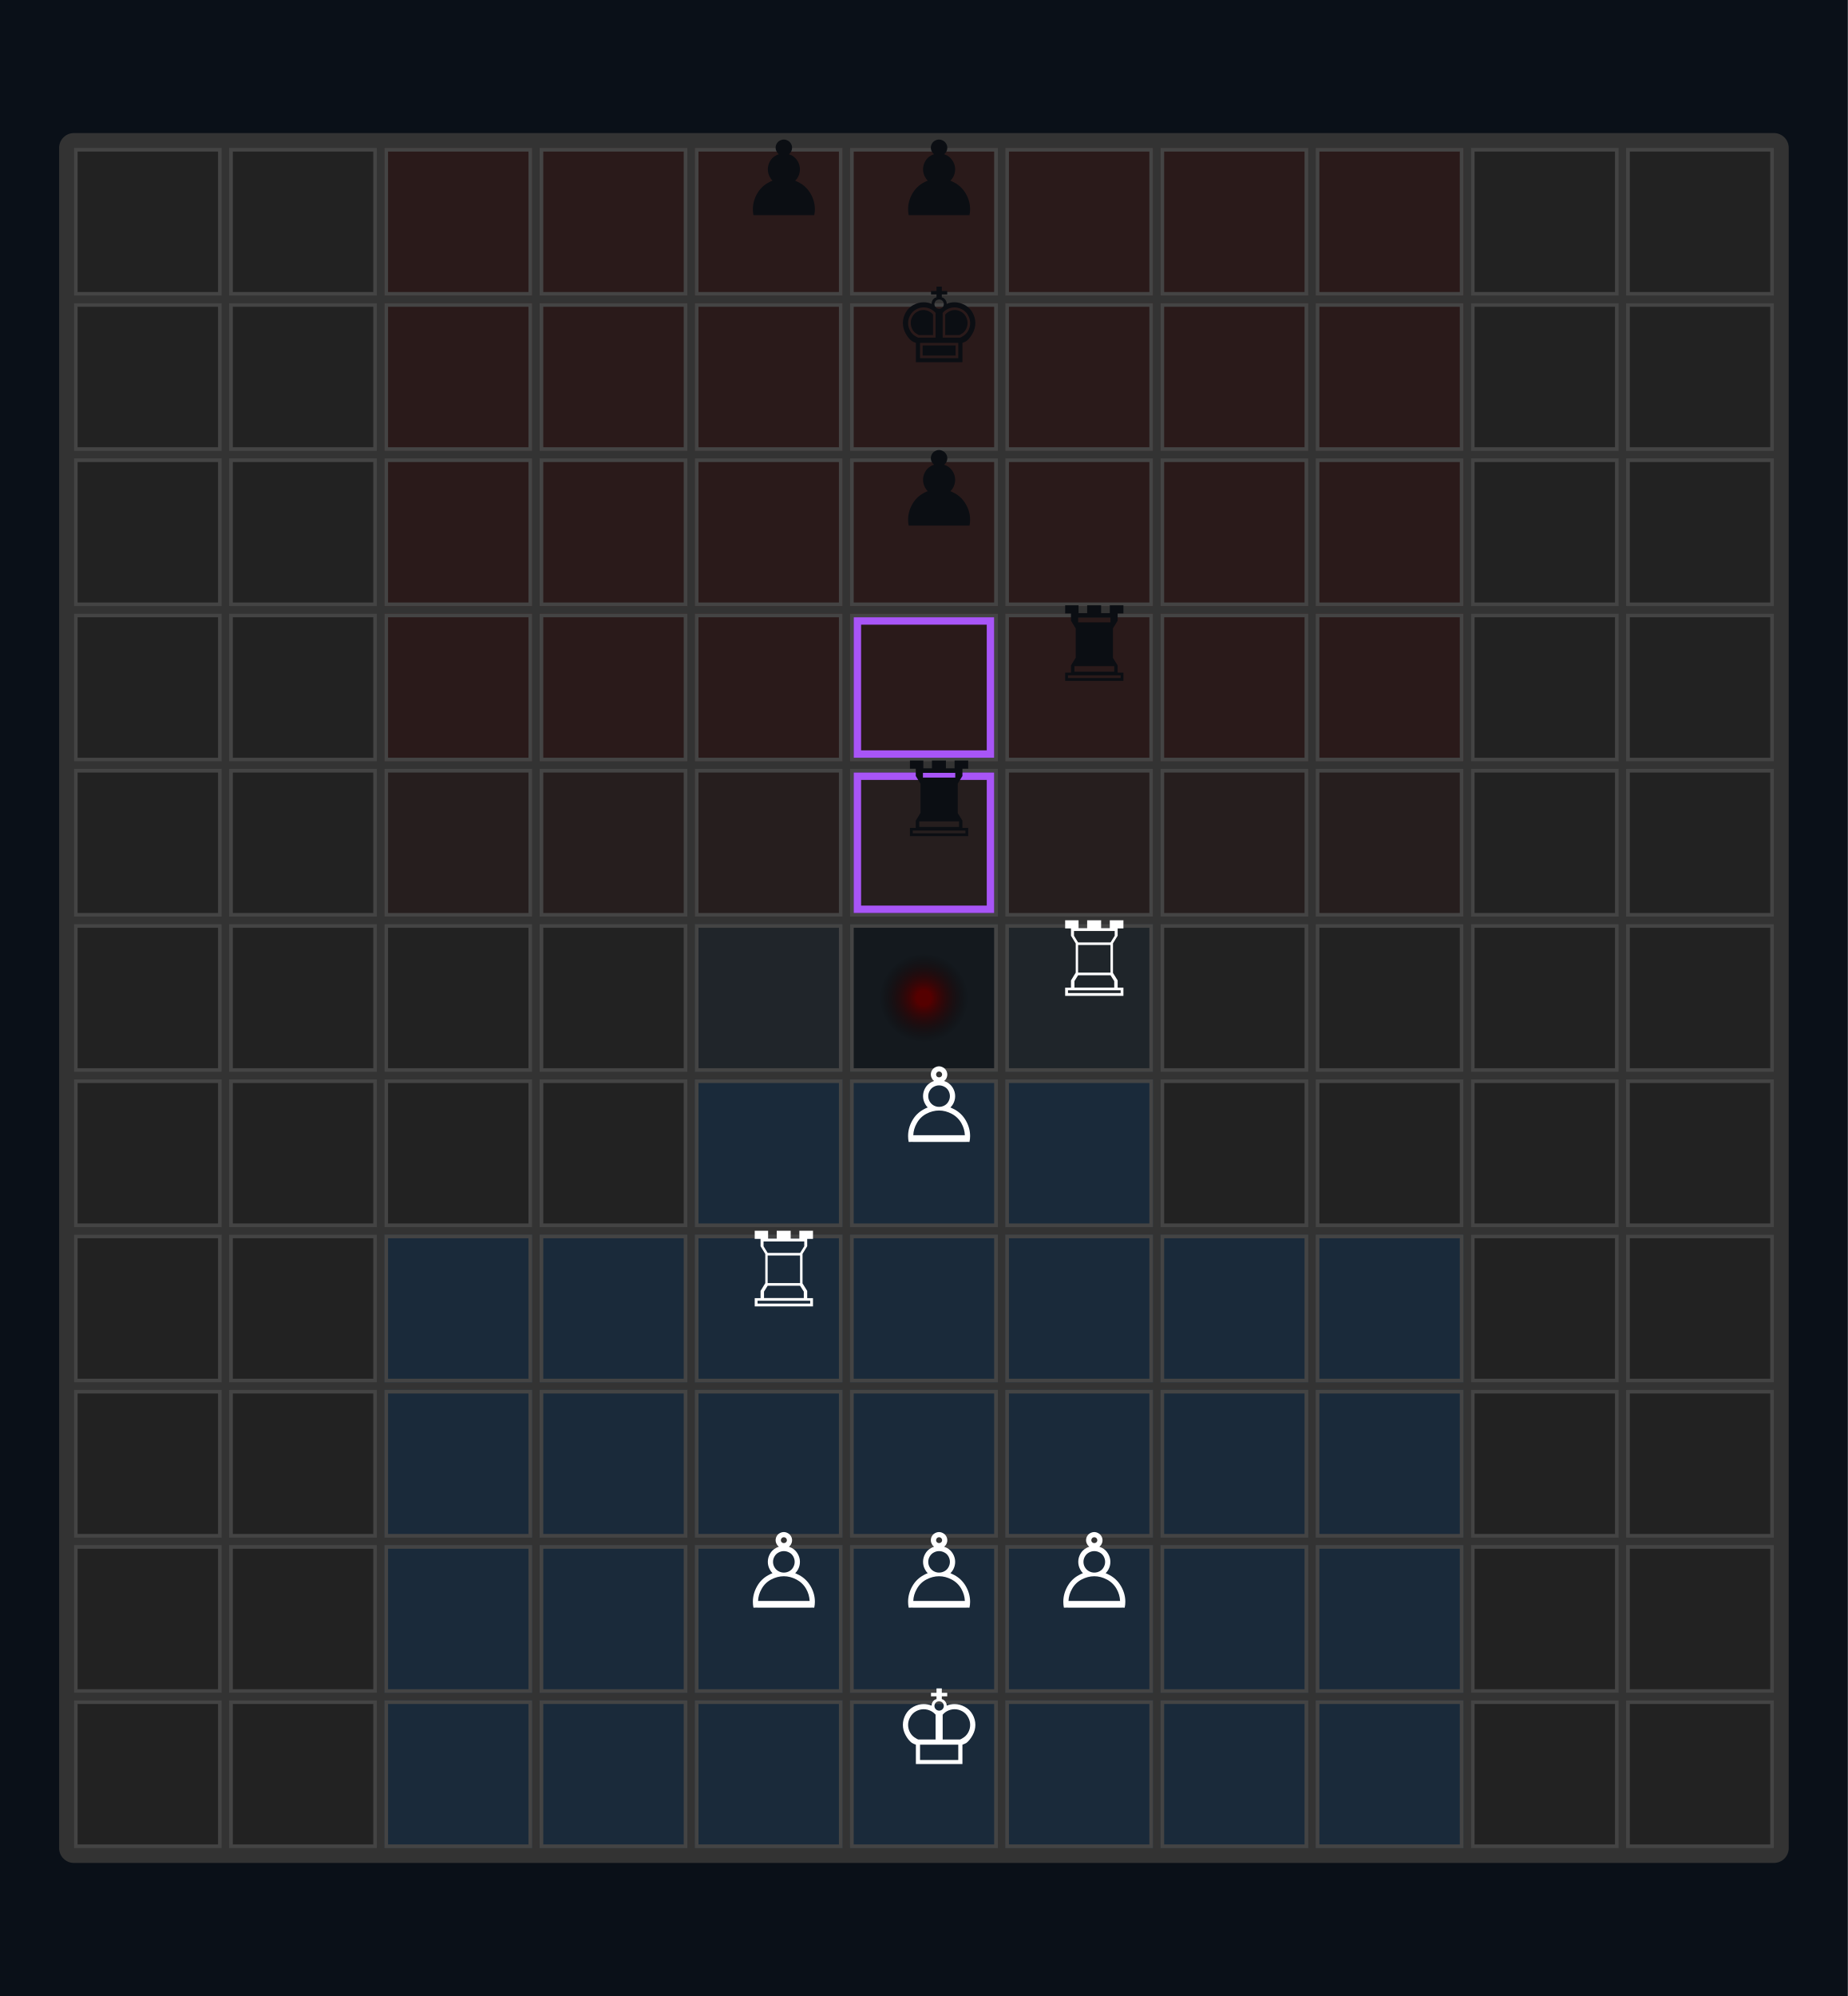
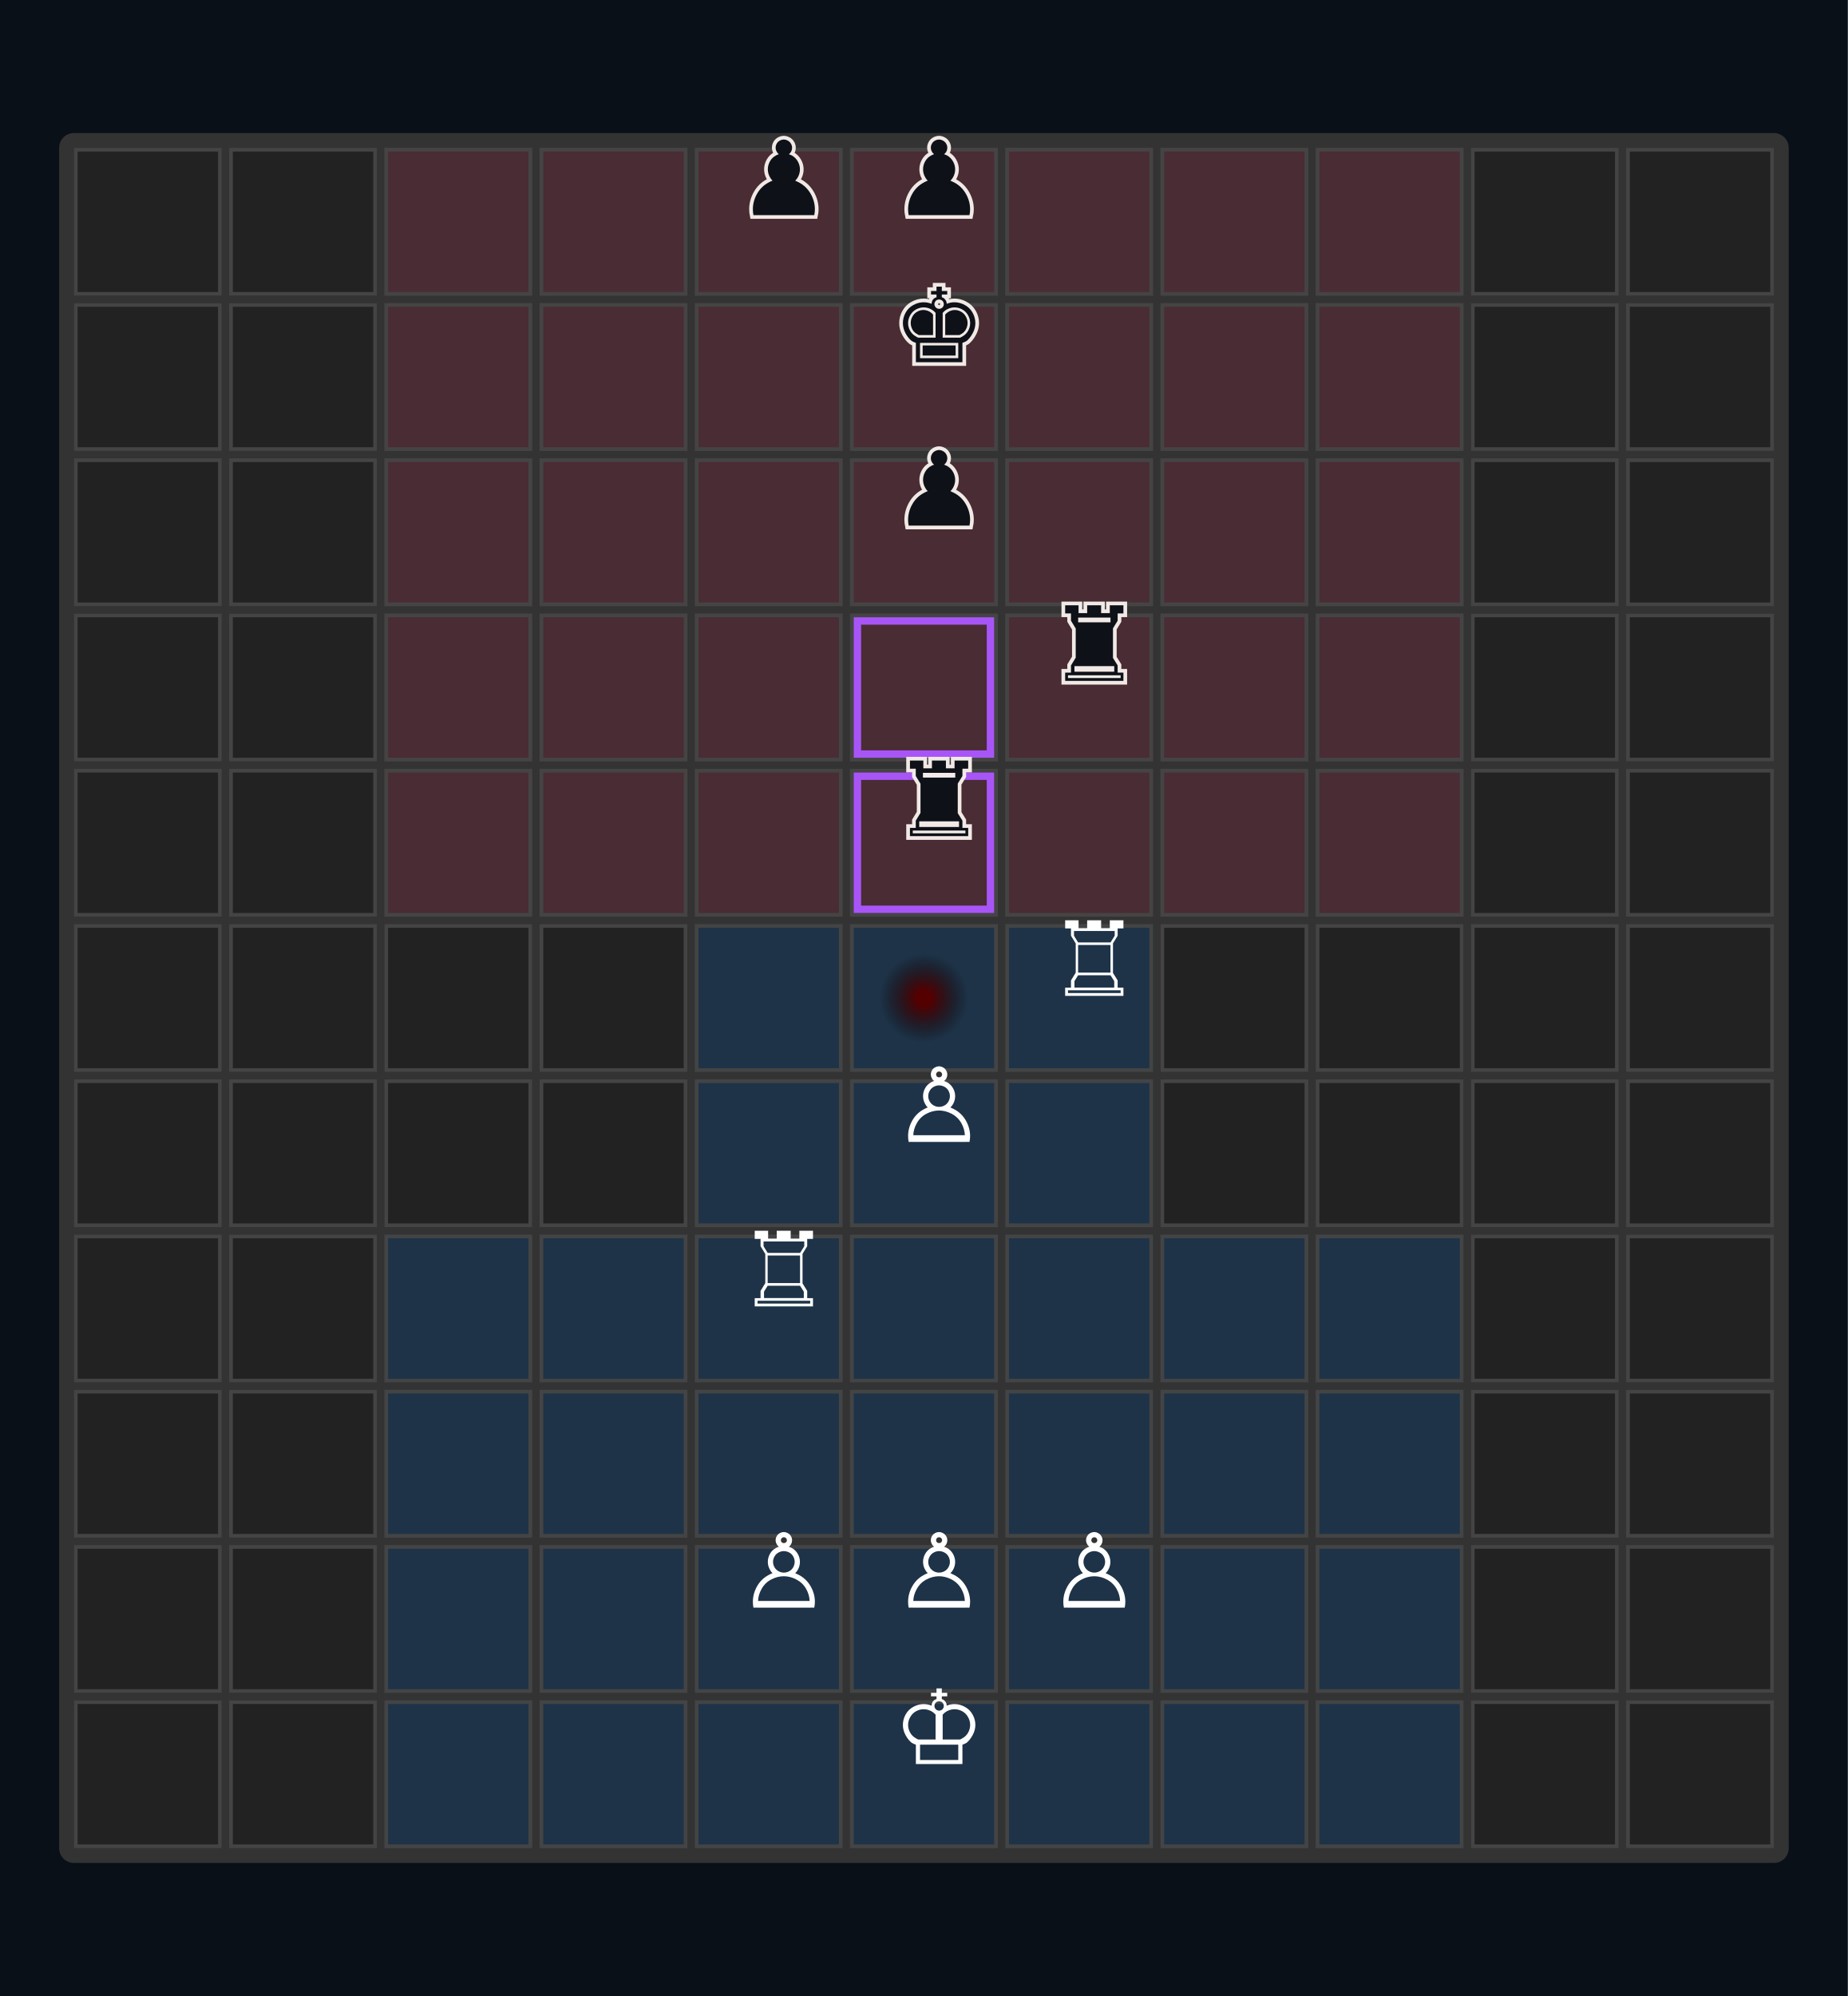
<svg xmlns="http://www.w3.org/2000/svg" width="500" height="540" viewBox="0 0 500 540">
  <defs>
-     <radialGradient id="rg-537w7taw" gradientUnits="objectBoundingBox" cx="0.5" cy="0.5" r="0.5">
+     <radialGradient id="rg-jweclaoi" gradientUnits="objectBoundingBox" cx="0.5" cy="0.5" r="0.5">
      <stop offset="10%" stop-color="rgb(85, 0, 0)" />
      <stop offset="60%" stop-color="rgba(0, 0, 0, 0)" />
    </radialGradient>
  </defs>
  <rect x="0" y="0" width="500" height="540" fill="rgb(10, 16, 24)" />
  <rect x="16" y="36" width="468" height="468" rx="4" ry="4" fill="rgb(51, 51, 51)" />
  <rect x="20" y="40" width="40" height="40" fill="rgb(34, 34, 34)" />
  <rect x="20.5" y="40.5" width="39" height="39" fill="none" stroke="rgb(68, 68, 68)" stroke-width="1" />
  <rect x="62" y="40" width="40" height="40" fill="rgb(34, 34, 34)" />
  <rect x="62.5" y="40.5" width="39" height="39" fill="none" stroke="rgb(68, 68, 68)" stroke-width="1" />
-   <rect x="104" y="40" width="40" height="40" fill="rgb(42, 26, 26)" />
+   <rect x="104" y="40" width="40" height="40" fill="rgb(74, 44, 52)" />
  <rect x="104.5" y="40.5" width="39" height="39" fill="none" stroke="rgb(68, 68, 68)" stroke-width="1" />
-   <rect x="146" y="40" width="40" height="40" fill="rgb(42, 26, 26)" />
+   <rect x="146" y="40" width="40" height="40" fill="rgb(74, 44, 52)" />
  <rect x="146.5" y="40.5" width="39" height="39" fill="none" stroke="rgb(68, 68, 68)" stroke-width="1" />
-   <rect x="188" y="40" width="40" height="40" fill="rgb(42, 26, 26)" />
+   <rect x="188" y="40" width="40" height="40" fill="rgb(74, 44, 52)" />
  <rect x="188.5" y="40.5" width="39" height="39" fill="none" stroke="rgb(68, 68, 68)" stroke-width="1" />
-   <text x="199.56" y="58.19" fill="rgb(11, 14, 19)" font-size="28" font-family="'IBM Plex Sans'" font-weight="400" font-style="normal" xml:space="preserve">♟</text>
-   <rect x="230" y="40" width="40" height="40" fill="rgb(42, 26, 26)" />
+   <text x="199.56" y="58.19" fill="rgb(14, 17, 24)" font-size="28" font-family="'IBM Plex Sans'" font-weight="400" font-style="normal" xml:space="preserve" stroke="rgba(244, 236, 232, 0.98)" stroke-width="2" paint-order="stroke fill">♟</text>
+   <rect x="230" y="40" width="40" height="40" fill="rgb(74, 44, 52)" />
  <rect x="230.5" y="40.5" width="39" height="39" fill="none" stroke="rgb(68, 68, 68)" stroke-width="1" />
-   <text x="241.56" y="58.19" fill="rgb(11, 14, 19)" font-size="28" font-family="'IBM Plex Sans'" font-weight="400" font-style="normal" xml:space="preserve">♟</text>
-   <rect x="272" y="40" width="40" height="40" fill="rgb(42, 26, 26)" />
+   <text x="241.56" y="58.19" fill="rgb(14, 17, 24)" font-size="28" font-family="'IBM Plex Sans'" font-weight="400" font-style="normal" xml:space="preserve" stroke="rgba(244, 236, 232, 0.98)" stroke-width="2" paint-order="stroke fill">♟</text>
+   <rect x="272" y="40" width="40" height="40" fill="rgb(74, 44, 52)" />
  <rect x="272.5" y="40.5" width="39" height="39" fill="none" stroke="rgb(68, 68, 68)" stroke-width="1" />
-   <rect x="314" y="40" width="40" height="40" fill="rgb(42, 26, 26)" />
+   <rect x="314" y="40" width="40" height="40" fill="rgb(74, 44, 52)" />
  <rect x="314.5" y="40.5" width="39" height="39" fill="none" stroke="rgb(68, 68, 68)" stroke-width="1" />
-   <rect x="356" y="40" width="40" height="40" fill="rgb(42, 26, 26)" />
+   <rect x="356" y="40" width="40" height="40" fill="rgb(74, 44, 52)" />
  <rect x="356.5" y="40.5" width="39" height="39" fill="none" stroke="rgb(68, 68, 68)" stroke-width="1" />
  <rect x="398" y="40" width="40" height="40" fill="rgb(34, 34, 34)" />
  <rect x="398.5" y="40.5" width="39" height="39" fill="none" stroke="rgb(68, 68, 68)" stroke-width="1" />
  <rect x="440" y="40" width="40" height="40" fill="rgb(34, 34, 34)" />
  <rect x="440.5" y="40.5" width="39" height="39" fill="none" stroke="rgb(68, 68, 68)" stroke-width="1" />
  <rect x="20" y="82" width="40" height="40" fill="rgb(34, 34, 34)" />
  <rect x="20.5" y="82.5" width="39" height="39" fill="none" stroke="rgb(68, 68, 68)" stroke-width="1" />
  <rect x="62" y="82" width="40" height="40" fill="rgb(34, 34, 34)" />
  <rect x="62.5" y="82.5" width="39" height="39" fill="none" stroke="rgb(68, 68, 68)" stroke-width="1" />
-   <rect x="104" y="82" width="40" height="40" fill="rgb(42, 26, 26)" />
+   <rect x="104" y="82" width="40" height="40" fill="rgb(74, 44, 52)" />
  <rect x="104.5" y="82.5" width="39" height="39" fill="none" stroke="rgb(68, 68, 68)" stroke-width="1" />
-   <rect x="146" y="82" width="40" height="40" fill="rgb(42, 26, 26)" />
+   <rect x="146" y="82" width="40" height="40" fill="rgb(74, 44, 52)" />
  <rect x="146.5" y="82.5" width="39" height="39" fill="none" stroke="rgb(68, 68, 68)" stroke-width="1" />
-   <rect x="188" y="82" width="40" height="40" fill="rgb(42, 26, 26)" />
+   <rect x="188" y="82" width="40" height="40" fill="rgb(74, 44, 52)" />
  <rect x="188.5" y="82.5" width="39" height="39" fill="none" stroke="rgb(68, 68, 68)" stroke-width="1" />
-   <rect x="230" y="82" width="40" height="40" fill="rgb(42, 26, 26)" />
+   <rect x="230" y="82" width="40" height="40" fill="rgb(74, 44, 52)" />
  <rect x="230.5" y="82.5" width="39" height="39" fill="none" stroke="rgb(68, 68, 68)" stroke-width="1" />
-   <text x="241.56" y="97.99" fill="rgb(11, 14, 19)" font-size="28" font-family="'IBM Plex Sans'" font-weight="400" font-style="normal" xml:space="preserve">♚</text>
-   <rect x="272" y="82" width="40" height="40" fill="rgb(42, 26, 26)" />
+   <text x="241.56" y="97.99" fill="rgb(14, 17, 24)" font-size="28" font-family="'IBM Plex Sans'" font-weight="400" font-style="normal" xml:space="preserve" stroke="rgba(244, 236, 232, 0.98)" stroke-width="2" paint-order="stroke fill">♚</text>
+   <rect x="272" y="82" width="40" height="40" fill="rgb(74, 44, 52)" />
  <rect x="272.5" y="82.5" width="39" height="39" fill="none" stroke="rgb(68, 68, 68)" stroke-width="1" />
-   <rect x="314" y="82" width="40" height="40" fill="rgb(42, 26, 26)" />
+   <rect x="314" y="82" width="40" height="40" fill="rgb(74, 44, 52)" />
  <rect x="314.5" y="82.5" width="39" height="39" fill="none" stroke="rgb(68, 68, 68)" stroke-width="1" />
-   <rect x="356" y="82" width="40" height="40" fill="rgb(42, 26, 26)" />
+   <rect x="356" y="82" width="40" height="40" fill="rgb(74, 44, 52)" />
  <rect x="356.5" y="82.5" width="39" height="39" fill="none" stroke="rgb(68, 68, 68)" stroke-width="1" />
  <rect x="398" y="82" width="40" height="40" fill="rgb(34, 34, 34)" />
  <rect x="398.5" y="82.5" width="39" height="39" fill="none" stroke="rgb(68, 68, 68)" stroke-width="1" />
  <rect x="440" y="82" width="40" height="40" fill="rgb(34, 34, 34)" />
  <rect x="440.5" y="82.5" width="39" height="39" fill="none" stroke="rgb(68, 68, 68)" stroke-width="1" />
  <rect x="20" y="124" width="40" height="40" fill="rgb(34, 34, 34)" />
  <rect x="20.5" y="124.5" width="39" height="39" fill="none" stroke="rgb(68, 68, 68)" stroke-width="1" />
  <rect x="62" y="124" width="40" height="40" fill="rgb(34, 34, 34)" />
  <rect x="62.5" y="124.5" width="39" height="39" fill="none" stroke="rgb(68, 68, 68)" stroke-width="1" />
-   <rect x="104" y="124" width="40" height="40" fill="rgb(42, 26, 26)" />
+   <rect x="104" y="124" width="40" height="40" fill="rgb(74, 44, 52)" />
  <rect x="104.5" y="124.5" width="39" height="39" fill="none" stroke="rgb(68, 68, 68)" stroke-width="1" />
-   <rect x="146" y="124" width="40" height="40" fill="rgb(42, 26, 26)" />
+   <rect x="146" y="124" width="40" height="40" fill="rgb(74, 44, 52)" />
  <rect x="146.5" y="124.5" width="39" height="39" fill="none" stroke="rgb(68, 68, 68)" stroke-width="1" />
-   <rect x="188" y="124" width="40" height="40" fill="rgb(42, 26, 26)" />
+   <rect x="188" y="124" width="40" height="40" fill="rgb(74, 44, 52)" />
  <rect x="188.5" y="124.5" width="39" height="39" fill="none" stroke="rgb(68, 68, 68)" stroke-width="1" />
-   <rect x="230" y="124" width="40" height="40" fill="rgb(42, 26, 26)" />
+   <rect x="230" y="124" width="40" height="40" fill="rgb(74, 44, 52)" />
  <rect x="230.5" y="124.5" width="39" height="39" fill="none" stroke="rgb(68, 68, 68)" stroke-width="1" />
-   <text x="241.56" y="142.19" fill="rgb(11, 14, 19)" font-size="28" font-family="'IBM Plex Sans'" font-weight="400" font-style="normal" xml:space="preserve">♟</text>
-   <rect x="272" y="124" width="40" height="40" fill="rgb(42, 26, 26)" />
+   <text x="241.56" y="142.19" fill="rgb(14, 17, 24)" font-size="28" font-family="'IBM Plex Sans'" font-weight="400" font-style="normal" xml:space="preserve" stroke="rgba(244, 236, 232, 0.98)" stroke-width="2" paint-order="stroke fill">♟</text>
+   <rect x="272" y="124" width="40" height="40" fill="rgb(74, 44, 52)" />
  <rect x="272.5" y="124.5" width="39" height="39" fill="none" stroke="rgb(68, 68, 68)" stroke-width="1" />
-   <rect x="314" y="124" width="40" height="40" fill="rgb(42, 26, 26)" />
+   <rect x="314" y="124" width="40" height="40" fill="rgb(74, 44, 52)" />
  <rect x="314.5" y="124.5" width="39" height="39" fill="none" stroke="rgb(68, 68, 68)" stroke-width="1" />
-   <rect x="356" y="124" width="40" height="40" fill="rgb(42, 26, 26)" />
+   <rect x="356" y="124" width="40" height="40" fill="rgb(74, 44, 52)" />
  <rect x="356.5" y="124.5" width="39" height="39" fill="none" stroke="rgb(68, 68, 68)" stroke-width="1" />
  <rect x="398" y="124" width="40" height="40" fill="rgb(34, 34, 34)" />
  <rect x="398.5" y="124.5" width="39" height="39" fill="none" stroke="rgb(68, 68, 68)" stroke-width="1" />
  <rect x="440" y="124" width="40" height="40" fill="rgb(34, 34, 34)" />
  <rect x="440.5" y="124.5" width="39" height="39" fill="none" stroke="rgb(68, 68, 68)" stroke-width="1" />
  <rect x="20" y="166" width="40" height="40" fill="rgb(34, 34, 34)" />
  <rect x="20.5" y="166.5" width="39" height="39" fill="none" stroke="rgb(68, 68, 68)" stroke-width="1" />
  <rect x="62" y="166" width="40" height="40" fill="rgb(34, 34, 34)" />
  <rect x="62.5" y="166.5" width="39" height="39" fill="none" stroke="rgb(68, 68, 68)" stroke-width="1" />
-   <rect x="104" y="166" width="40" height="40" fill="rgb(42, 26, 26)" />
+   <rect x="104" y="166" width="40" height="40" fill="rgb(74, 44, 52)" />
  <rect x="104.5" y="166.5" width="39" height="39" fill="none" stroke="rgb(68, 68, 68)" stroke-width="1" />
-   <rect x="146" y="166" width="40" height="40" fill="rgb(42, 26, 26)" />
+   <rect x="146" y="166" width="40" height="40" fill="rgb(74, 44, 52)" />
  <rect x="146.5" y="166.5" width="39" height="39" fill="none" stroke="rgb(68, 68, 68)" stroke-width="1" />
-   <rect x="188" y="166" width="40" height="40" fill="rgb(42, 26, 26)" />
+   <rect x="188" y="166" width="40" height="40" fill="rgb(74, 44, 52)" />
  <rect x="188.5" y="166.5" width="39" height="39" fill="none" stroke="rgb(68, 68, 68)" stroke-width="1" />
-   <rect x="230" y="166" width="40" height="40" fill="rgb(42, 26, 26)" />
+   <rect x="230" y="166" width="40" height="40" fill="rgb(74, 44, 52)" />
  <rect x="230.5" y="166.5" width="39" height="39" fill="none" stroke="rgb(68, 68, 68)" stroke-width="1" />
  <rect x="232" y="168" width="36" height="36" fill="none" stroke="rgb(168, 85, 247)" stroke-width="2" />
-   <rect x="272" y="166" width="40" height="40" fill="rgb(42, 26, 26)" />
+   <rect x="272" y="166" width="40" height="40" fill="rgb(74, 44, 52)" />
  <rect x="272.5" y="166.5" width="39" height="39" fill="none" stroke="rgb(68, 68, 68)" stroke-width="1" />
-   <text x="283.56" y="184.18" fill="rgb(11, 14, 19)" font-size="28" font-family="'IBM Plex Sans'" font-weight="400" font-style="normal" xml:space="preserve">♜</text>
-   <rect x="314" y="166" width="40" height="40" fill="rgb(42, 26, 26)" />
+   <text x="283.56" y="184.18" fill="rgb(14, 17, 24)" font-size="28" font-family="'IBM Plex Sans'" font-weight="400" font-style="normal" xml:space="preserve" stroke="rgba(244, 236, 232, 0.98)" stroke-width="2" paint-order="stroke fill">♜</text>
+   <rect x="314" y="166" width="40" height="40" fill="rgb(74, 44, 52)" />
  <rect x="314.5" y="166.5" width="39" height="39" fill="none" stroke="rgb(68, 68, 68)" stroke-width="1" />
-   <rect x="356" y="166" width="40" height="40" fill="rgb(42, 26, 26)" />
+   <rect x="356" y="166" width="40" height="40" fill="rgb(74, 44, 52)" />
  <rect x="356.5" y="166.5" width="39" height="39" fill="none" stroke="rgb(68, 68, 68)" stroke-width="1" />
  <rect x="398" y="166" width="40" height="40" fill="rgb(34, 34, 34)" />
  <rect x="398.5" y="166.5" width="39" height="39" fill="none" stroke="rgb(68, 68, 68)" stroke-width="1" />
  <rect x="440" y="166" width="40" height="40" fill="rgb(34, 34, 34)" />
  <rect x="440.5" y="166.5" width="39" height="39" fill="none" stroke="rgb(68, 68, 68)" stroke-width="1" />
  <rect x="20" y="208" width="40" height="40" fill="rgb(34, 34, 34)" />
  <rect x="20.5" y="208.5" width="39" height="39" fill="none" stroke="rgb(68, 68, 68)" stroke-width="1" />
  <rect x="62" y="208" width="40" height="40" fill="rgb(34, 34, 34)" />
  <rect x="62.5" y="208.5" width="39" height="39" fill="none" stroke="rgb(68, 68, 68)" stroke-width="1" />
-   <rect x="104" y="208" width="40" height="40" fill="rgb(38, 30, 30)" />
+   <rect x="104" y="208" width="40" height="40" fill="rgb(74, 44, 52)" />
  <rect x="104.5" y="208.5" width="39" height="39" fill="none" stroke="rgb(68, 68, 68)" stroke-width="1" />
-   <rect x="146" y="208" width="40" height="40" fill="rgb(38, 30, 30)" />
+   <rect x="146" y="208" width="40" height="40" fill="rgb(74, 44, 52)" />
  <rect x="146.5" y="208.5" width="39" height="39" fill="none" stroke="rgb(68, 68, 68)" stroke-width="1" />
-   <rect x="188" y="208" width="40" height="40" fill="rgb(38, 30, 30)" />
+   <rect x="188" y="208" width="40" height="40" fill="rgb(74, 44, 52)" />
  <rect x="188.5" y="208.5" width="39" height="39" fill="none" stroke="rgb(68, 68, 68)" stroke-width="1" />
-   <rect x="230" y="208" width="40" height="40" fill="rgb(38, 30, 30)" />
+   <rect x="230" y="208" width="40" height="40" fill="rgb(74, 44, 52)" />
  <rect x="230.5" y="208.5" width="39" height="39" fill="none" stroke="rgb(68, 68, 68)" stroke-width="1" />
  <rect x="232" y="210" width="36" height="36" fill="none" stroke="rgb(168, 85, 247)" stroke-width="2" />
-   <text x="241.56" y="226.18" fill="rgb(11, 14, 19)" font-size="28" font-family="'IBM Plex Sans'" font-weight="400" font-style="normal" xml:space="preserve">♜</text>
-   <rect x="272" y="208" width="40" height="40" fill="rgb(38, 30, 30)" />
+   <text x="241.56" y="226.18" fill="rgb(14, 17, 24)" font-size="28" font-family="'IBM Plex Sans'" font-weight="400" font-style="normal" xml:space="preserve" stroke="rgba(244, 236, 232, 0.98)" stroke-width="2" paint-order="stroke fill">♜</text>
+   <rect x="272" y="208" width="40" height="40" fill="rgb(74, 44, 52)" />
  <rect x="272.5" y="208.5" width="39" height="39" fill="none" stroke="rgb(68, 68, 68)" stroke-width="1" />
-   <rect x="314" y="208" width="40" height="40" fill="rgb(38, 30, 30)" />
+   <rect x="314" y="208" width="40" height="40" fill="rgb(74, 44, 52)" />
  <rect x="314.5" y="208.5" width="39" height="39" fill="none" stroke="rgb(68, 68, 68)" stroke-width="1" />
-   <rect x="356" y="208" width="40" height="40" fill="rgb(38, 30, 30)" />
+   <rect x="356" y="208" width="40" height="40" fill="rgb(74, 44, 52)" />
  <rect x="356.5" y="208.5" width="39" height="39" fill="none" stroke="rgb(68, 68, 68)" stroke-width="1" />
  <rect x="398" y="208" width="40" height="40" fill="rgb(34, 34, 34)" />
  <rect x="398.5" y="208.5" width="39" height="39" fill="none" stroke="rgb(68, 68, 68)" stroke-width="1" />
  <rect x="440" y="208" width="40" height="40" fill="rgb(34, 34, 34)" />
  <rect x="440.5" y="208.5" width="39" height="39" fill="none" stroke="rgb(68, 68, 68)" stroke-width="1" />
  <rect x="20" y="250" width="40" height="40" fill="rgb(34, 34, 34)" />
  <rect x="20.5" y="250.5" width="39" height="39" fill="none" stroke="rgb(68, 68, 68)" stroke-width="1" />
  <rect x="62" y="250" width="40" height="40" fill="rgb(34, 34, 34)" />
  <rect x="62.5" y="250.5" width="39" height="39" fill="none" stroke="rgb(68, 68, 68)" stroke-width="1" />
  <rect x="104" y="250" width="40" height="40" fill="rgb(34, 34, 34)" />
  <rect x="104.5" y="250.5" width="39" height="39" fill="none" stroke="rgb(68, 68, 68)" stroke-width="1" />
  <rect x="146" y="250" width="40" height="40" fill="rgb(34, 34, 34)" />
  <rect x="146.5" y="250.5" width="39" height="39" fill="none" stroke="rgb(68, 68, 68)" stroke-width="1" />
-   <rect x="188" y="250" width="40" height="40" fill="rgb(32, 37, 42)" />
+   <rect x="188" y="250" width="40" height="40" fill="rgb(30, 51, 72)" />
  <rect x="188.5" y="250.5" width="39" height="39" fill="none" stroke="rgb(68, 68, 68)" stroke-width="1" />
-   <rect x="230" y="250" width="40" height="40" fill="rgb(20, 25, 30)" />
-   <rect x="230" y="250" width="40" height="40" fill="url(#rg-537w7taw)" />
+   <rect x="230" y="250" width="40" height="40" fill="rgb(30, 51, 72)" />
+   <rect x="230" y="250" width="40" height="40" fill="url(#rg-jweclaoi)" />
  <rect x="230.5" y="250.5" width="39" height="39" fill="none" stroke="rgb(68, 68, 68)" stroke-width="1" />
-   <rect x="272" y="250" width="40" height="40" fill="rgb(31, 37, 42)" />
+   <rect x="272" y="250" width="40" height="40" fill="rgb(30, 51, 72)" />
  <rect x="272.5" y="250.5" width="39" height="39" fill="none" stroke="rgb(68, 68, 68)" stroke-width="1" />
  <text x="283.56" y="269.4" fill="rgb(255, 255, 255)" font-size="28" font-family="'IBM Plex Sans'" font-weight="400" font-style="normal" xml:space="preserve">♖</text>
  <rect x="314" y="250" width="40" height="40" fill="rgb(34, 34, 34)" />
  <rect x="314.5" y="250.5" width="39" height="39" fill="none" stroke="rgb(68, 68, 68)" stroke-width="1" />
  <rect x="356" y="250" width="40" height="40" fill="rgb(34, 34, 34)" />
  <rect x="356.5" y="250.5" width="39" height="39" fill="none" stroke="rgb(68, 68, 68)" stroke-width="1" />
  <rect x="398" y="250" width="40" height="40" fill="rgb(34, 34, 34)" />
  <rect x="398.5" y="250.5" width="39" height="39" fill="none" stroke="rgb(68, 68, 68)" stroke-width="1" />
  <rect x="440" y="250" width="40" height="40" fill="rgb(34, 34, 34)" />
  <rect x="440.5" y="250.5" width="39" height="39" fill="none" stroke="rgb(68, 68, 68)" stroke-width="1" />
  <rect x="20" y="292" width="40" height="40" fill="rgb(34, 34, 34)" />
  <rect x="20.5" y="292.5" width="39" height="39" fill="none" stroke="rgb(68, 68, 68)" stroke-width="1" />
  <rect x="62" y="292" width="40" height="40" fill="rgb(34, 34, 34)" />
  <rect x="62.5" y="292.5" width="39" height="39" fill="none" stroke="rgb(68, 68, 68)" stroke-width="1" />
  <rect x="104" y="292" width="40" height="40" fill="rgb(34, 34, 34)" />
  <rect x="104.5" y="292.5" width="39" height="39" fill="none" stroke="rgb(68, 68, 68)" stroke-width="1" />
  <rect x="146" y="292" width="40" height="40" fill="rgb(34, 34, 34)" />
  <rect x="146.5" y="292.5" width="39" height="39" fill="none" stroke="rgb(68, 68, 68)" stroke-width="1" />
-   <rect x="188" y="292" width="40" height="40" fill="rgb(26, 42, 58)" />
+   <rect x="188" y="292" width="40" height="40" fill="rgb(30, 51, 72)" />
  <rect x="188.5" y="292.5" width="39" height="39" fill="none" stroke="rgb(68, 68, 68)" stroke-width="1" />
-   <rect x="230" y="292" width="40" height="40" fill="rgb(26, 42, 58)" />
+   <rect x="230" y="292" width="40" height="40" fill="rgb(30, 51, 72)" />
  <rect x="230.5" y="292.5" width="39" height="39" fill="none" stroke="rgb(68, 68, 68)" stroke-width="1" />
  <text x="241.56" y="308.92" fill="rgb(255, 255, 255)" font-size="28" font-family="'IBM Plex Sans'" font-weight="400" font-style="normal" xml:space="preserve">♙</text>
-   <rect x="272" y="292" width="40" height="40" fill="rgb(26, 42, 58)" />
+   <rect x="272" y="292" width="40" height="40" fill="rgb(30, 51, 72)" />
  <rect x="272.5" y="292.5" width="39" height="39" fill="none" stroke="rgb(68, 68, 68)" stroke-width="1" />
  <rect x="314" y="292" width="40" height="40" fill="rgb(34, 34, 34)" />
  <rect x="314.5" y="292.5" width="39" height="39" fill="none" stroke="rgb(68, 68, 68)" stroke-width="1" />
  <rect x="356" y="292" width="40" height="40" fill="rgb(34, 34, 34)" />
  <rect x="356.5" y="292.5" width="39" height="39" fill="none" stroke="rgb(68, 68, 68)" stroke-width="1" />
  <rect x="398" y="292" width="40" height="40" fill="rgb(34, 34, 34)" />
  <rect x="398.5" y="292.5" width="39" height="39" fill="none" stroke="rgb(68, 68, 68)" stroke-width="1" />
  <rect x="440" y="292" width="40" height="40" fill="rgb(34, 34, 34)" />
  <rect x="440.5" y="292.5" width="39" height="39" fill="none" stroke="rgb(68, 68, 68)" stroke-width="1" />
  <rect x="20" y="334" width="40" height="40" fill="rgb(34, 34, 34)" />
  <rect x="20.5" y="334.5" width="39" height="39" fill="none" stroke="rgb(68, 68, 68)" stroke-width="1" />
  <rect x="62" y="334" width="40" height="40" fill="rgb(34, 34, 34)" />
  <rect x="62.5" y="334.5" width="39" height="39" fill="none" stroke="rgb(68, 68, 68)" stroke-width="1" />
-   <rect x="104" y="334" width="40" height="40" fill="rgb(26, 42, 58)" />
+   <rect x="104" y="334" width="40" height="40" fill="rgb(30, 51, 72)" />
  <rect x="104.5" y="334.5" width="39" height="39" fill="none" stroke="rgb(68, 68, 68)" stroke-width="1" />
-   <rect x="146" y="334" width="40" height="40" fill="rgb(26, 42, 58)" />
+   <rect x="146" y="334" width="40" height="40" fill="rgb(30, 51, 72)" />
  <rect x="146.5" y="334.5" width="39" height="39" fill="none" stroke="rgb(68, 68, 68)" stroke-width="1" />
-   <rect x="188" y="334" width="40" height="40" fill="rgb(26, 42, 58)" />
+   <rect x="188" y="334" width="40" height="40" fill="rgb(30, 51, 72)" />
  <rect x="188.5" y="334.5" width="39" height="39" fill="none" stroke="rgb(68, 68, 68)" stroke-width="1" />
  <text x="199.56" y="353.4" fill="rgb(255, 255, 255)" font-size="28" font-family="'IBM Plex Sans'" font-weight="400" font-style="normal" xml:space="preserve">♖</text>
-   <rect x="230" y="334" width="40" height="40" fill="rgb(26, 42, 58)" />
+   <rect x="230" y="334" width="40" height="40" fill="rgb(30, 51, 72)" />
  <rect x="230.5" y="334.5" width="39" height="39" fill="none" stroke="rgb(68, 68, 68)" stroke-width="1" />
-   <rect x="272" y="334" width="40" height="40" fill="rgb(26, 42, 58)" />
+   <rect x="272" y="334" width="40" height="40" fill="rgb(30, 51, 72)" />
  <rect x="272.5" y="334.5" width="39" height="39" fill="none" stroke="rgb(68, 68, 68)" stroke-width="1" />
-   <rect x="314" y="334" width="40" height="40" fill="rgb(26, 42, 58)" />
+   <rect x="314" y="334" width="40" height="40" fill="rgb(30, 51, 72)" />
  <rect x="314.5" y="334.5" width="39" height="39" fill="none" stroke="rgb(68, 68, 68)" stroke-width="1" />
-   <rect x="356" y="334" width="40" height="40" fill="rgb(26, 42, 58)" />
+   <rect x="356" y="334" width="40" height="40" fill="rgb(30, 51, 72)" />
  <rect x="356.5" y="334.5" width="39" height="39" fill="none" stroke="rgb(68, 68, 68)" stroke-width="1" />
  <rect x="398" y="334" width="40" height="40" fill="rgb(34, 34, 34)" />
  <rect x="398.5" y="334.5" width="39" height="39" fill="none" stroke="rgb(68, 68, 68)" stroke-width="1" />
  <rect x="440" y="334" width="40" height="40" fill="rgb(34, 34, 34)" />
  <rect x="440.5" y="334.5" width="39" height="39" fill="none" stroke="rgb(68, 68, 68)" stroke-width="1" />
  <rect x="20" y="376" width="40" height="40" fill="rgb(34, 34, 34)" />
  <rect x="20.5" y="376.5" width="39" height="39" fill="none" stroke="rgb(68, 68, 68)" stroke-width="1" />
  <rect x="62" y="376" width="40" height="40" fill="rgb(34, 34, 34)" />
  <rect x="62.5" y="376.5" width="39" height="39" fill="none" stroke="rgb(68, 68, 68)" stroke-width="1" />
-   <rect x="104" y="376" width="40" height="40" fill="rgb(26, 42, 58)" />
+   <rect x="104" y="376" width="40" height="40" fill="rgb(30, 51, 72)" />
  <rect x="104.5" y="376.5" width="39" height="39" fill="none" stroke="rgb(68, 68, 68)" stroke-width="1" />
-   <rect x="146" y="376" width="40" height="40" fill="rgb(26, 42, 58)" />
+   <rect x="146" y="376" width="40" height="40" fill="rgb(30, 51, 72)" />
  <rect x="146.5" y="376.5" width="39" height="39" fill="none" stroke="rgb(68, 68, 68)" stroke-width="1" />
-   <rect x="188" y="376" width="40" height="40" fill="rgb(26, 42, 58)" />
+   <rect x="188" y="376" width="40" height="40" fill="rgb(30, 51, 72)" />
  <rect x="188.5" y="376.5" width="39" height="39" fill="none" stroke="rgb(68, 68, 68)" stroke-width="1" />
-   <rect x="230" y="376" width="40" height="40" fill="rgb(26, 42, 58)" />
+   <rect x="230" y="376" width="40" height="40" fill="rgb(30, 51, 72)" />
  <rect x="230.5" y="376.5" width="39" height="39" fill="none" stroke="rgb(68, 68, 68)" stroke-width="1" />
-   <rect x="272" y="376" width="40" height="40" fill="rgb(26, 42, 58)" />
+   <rect x="272" y="376" width="40" height="40" fill="rgb(30, 51, 72)" />
  <rect x="272.5" y="376.5" width="39" height="39" fill="none" stroke="rgb(68, 68, 68)" stroke-width="1" />
-   <rect x="314" y="376" width="40" height="40" fill="rgb(26, 42, 58)" />
+   <rect x="314" y="376" width="40" height="40" fill="rgb(30, 51, 72)" />
  <rect x="314.5" y="376.5" width="39" height="39" fill="none" stroke="rgb(68, 68, 68)" stroke-width="1" />
-   <rect x="356" y="376" width="40" height="40" fill="rgb(26, 42, 58)" />
+   <rect x="356" y="376" width="40" height="40" fill="rgb(30, 51, 72)" />
  <rect x="356.5" y="376.5" width="39" height="39" fill="none" stroke="rgb(68, 68, 68)" stroke-width="1" />
  <rect x="398" y="376" width="40" height="40" fill="rgb(34, 34, 34)" />
  <rect x="398.5" y="376.5" width="39" height="39" fill="none" stroke="rgb(68, 68, 68)" stroke-width="1" />
  <rect x="440" y="376" width="40" height="40" fill="rgb(34, 34, 34)" />
  <rect x="440.5" y="376.5" width="39" height="39" fill="none" stroke="rgb(68, 68, 68)" stroke-width="1" />
  <rect x="20" y="418" width="40" height="40" fill="rgb(34, 34, 34)" />
  <rect x="20.5" y="418.5" width="39" height="39" fill="none" stroke="rgb(68, 68, 68)" stroke-width="1" />
  <rect x="62" y="418" width="40" height="40" fill="rgb(34, 34, 34)" />
  <rect x="62.5" y="418.5" width="39" height="39" fill="none" stroke="rgb(68, 68, 68)" stroke-width="1" />
-   <rect x="104" y="418" width="40" height="40" fill="rgb(26, 42, 58)" />
+   <rect x="104" y="418" width="40" height="40" fill="rgb(30, 51, 72)" />
  <rect x="104.5" y="418.5" width="39" height="39" fill="none" stroke="rgb(68, 68, 68)" stroke-width="1" />
-   <rect x="146" y="418" width="40" height="40" fill="rgb(26, 42, 58)" />
+   <rect x="146" y="418" width="40" height="40" fill="rgb(30, 51, 72)" />
  <rect x="146.5" y="418.5" width="39" height="39" fill="none" stroke="rgb(68, 68, 68)" stroke-width="1" />
-   <rect x="188" y="418" width="40" height="40" fill="rgb(26, 42, 58)" />
+   <rect x="188" y="418" width="40" height="40" fill="rgb(30, 51, 72)" />
  <rect x="188.5" y="418.5" width="39" height="39" fill="none" stroke="rgb(68, 68, 68)" stroke-width="1" />
  <text x="199.56" y="434.92" fill="rgb(255, 255, 255)" font-size="28" font-family="'IBM Plex Sans'" font-weight="400" font-style="normal" xml:space="preserve">♙</text>
-   <rect x="230" y="418" width="40" height="40" fill="rgb(26, 42, 58)" />
+   <rect x="230" y="418" width="40" height="40" fill="rgb(30, 51, 72)" />
  <rect x="230.5" y="418.5" width="39" height="39" fill="none" stroke="rgb(68, 68, 68)" stroke-width="1" />
  <text x="241.56" y="434.92" fill="rgb(255, 255, 255)" font-size="28" font-family="'IBM Plex Sans'" font-weight="400" font-style="normal" xml:space="preserve">♙</text>
-   <rect x="272" y="418" width="40" height="40" fill="rgb(26, 42, 58)" />
+   <rect x="272" y="418" width="40" height="40" fill="rgb(30, 51, 72)" />
  <rect x="272.5" y="418.5" width="39" height="39" fill="none" stroke="rgb(68, 68, 68)" stroke-width="1" />
  <text x="283.56" y="434.92" fill="rgb(255, 255, 255)" font-size="28" font-family="'IBM Plex Sans'" font-weight="400" font-style="normal" xml:space="preserve">♙</text>
-   <rect x="314" y="418" width="40" height="40" fill="rgb(26, 42, 58)" />
+   <rect x="314" y="418" width="40" height="40" fill="rgb(30, 51, 72)" />
  <rect x="314.5" y="418.5" width="39" height="39" fill="none" stroke="rgb(68, 68, 68)" stroke-width="1" />
-   <rect x="356" y="418" width="40" height="40" fill="rgb(26, 42, 58)" />
+   <rect x="356" y="418" width="40" height="40" fill="rgb(30, 51, 72)" />
  <rect x="356.5" y="418.5" width="39" height="39" fill="none" stroke="rgb(68, 68, 68)" stroke-width="1" />
  <rect x="398" y="418" width="40" height="40" fill="rgb(34, 34, 34)" />
  <rect x="398.5" y="418.5" width="39" height="39" fill="none" stroke="rgb(68, 68, 68)" stroke-width="1" />
  <rect x="440" y="418" width="40" height="40" fill="rgb(34, 34, 34)" />
  <rect x="440.5" y="418.5" width="39" height="39" fill="none" stroke="rgb(68, 68, 68)" stroke-width="1" />
  <rect x="20" y="460" width="40" height="40" fill="rgb(34, 34, 34)" />
  <rect x="20.5" y="460.5" width="39" height="39" fill="none" stroke="rgb(68, 68, 68)" stroke-width="1" />
  <rect x="62" y="460" width="40" height="40" fill="rgb(34, 34, 34)" />
  <rect x="62.5" y="460.5" width="39" height="39" fill="none" stroke="rgb(68, 68, 68)" stroke-width="1" />
-   <rect x="104" y="460" width="40" height="40" fill="rgb(26, 42, 58)" />
+   <rect x="104" y="460" width="40" height="40" fill="rgb(30, 51, 72)" />
  <rect x="104.5" y="460.5" width="39" height="39" fill="none" stroke="rgb(68, 68, 68)" stroke-width="1" />
-   <rect x="146" y="460" width="40" height="40" fill="rgb(26, 42, 58)" />
+   <rect x="146" y="460" width="40" height="40" fill="rgb(30, 51, 72)" />
  <rect x="146.5" y="460.5" width="39" height="39" fill="none" stroke="rgb(68, 68, 68)" stroke-width="1" />
-   <rect x="188" y="460" width="40" height="40" fill="rgb(26, 42, 58)" />
+   <rect x="188" y="460" width="40" height="40" fill="rgb(30, 51, 72)" />
  <rect x="188.5" y="460.5" width="39" height="39" fill="none" stroke="rgb(68, 68, 68)" stroke-width="1" />
-   <rect x="230" y="460" width="40" height="40" fill="rgb(26, 42, 58)" />
+   <rect x="230" y="460" width="40" height="40" fill="rgb(30, 51, 72)" />
  <rect x="230.5" y="460.5" width="39" height="39" fill="none" stroke="rgb(68, 68, 68)" stroke-width="1" />
  <text x="241.56" y="477.24" fill="rgb(255, 255, 255)" font-size="28" font-family="'IBM Plex Sans'" font-weight="400" font-style="normal" xml:space="preserve">♔</text>
-   <rect x="272" y="460" width="40" height="40" fill="rgb(26, 42, 58)" />
+   <rect x="272" y="460" width="40" height="40" fill="rgb(30, 51, 72)" />
  <rect x="272.5" y="460.5" width="39" height="39" fill="none" stroke="rgb(68, 68, 68)" stroke-width="1" />
-   <rect x="314" y="460" width="40" height="40" fill="rgb(26, 42, 58)" />
+   <rect x="314" y="460" width="40" height="40" fill="rgb(30, 51, 72)" />
  <rect x="314.5" y="460.5" width="39" height="39" fill="none" stroke="rgb(68, 68, 68)" stroke-width="1" />
-   <rect x="356" y="460" width="40" height="40" fill="rgb(26, 42, 58)" />
+   <rect x="356" y="460" width="40" height="40" fill="rgb(30, 51, 72)" />
  <rect x="356.5" y="460.5" width="39" height="39" fill="none" stroke="rgb(68, 68, 68)" stroke-width="1" />
  <rect x="398" y="460" width="40" height="40" fill="rgb(34, 34, 34)" />
  <rect x="398.5" y="460.5" width="39" height="39" fill="none" stroke="rgb(68, 68, 68)" stroke-width="1" />
  <rect x="440" y="460" width="40" height="40" fill="rgb(34, 34, 34)" />
  <rect x="440.5" y="460.5" width="39" height="39" fill="none" stroke="rgb(68, 68, 68)" stroke-width="1" />
</svg>
